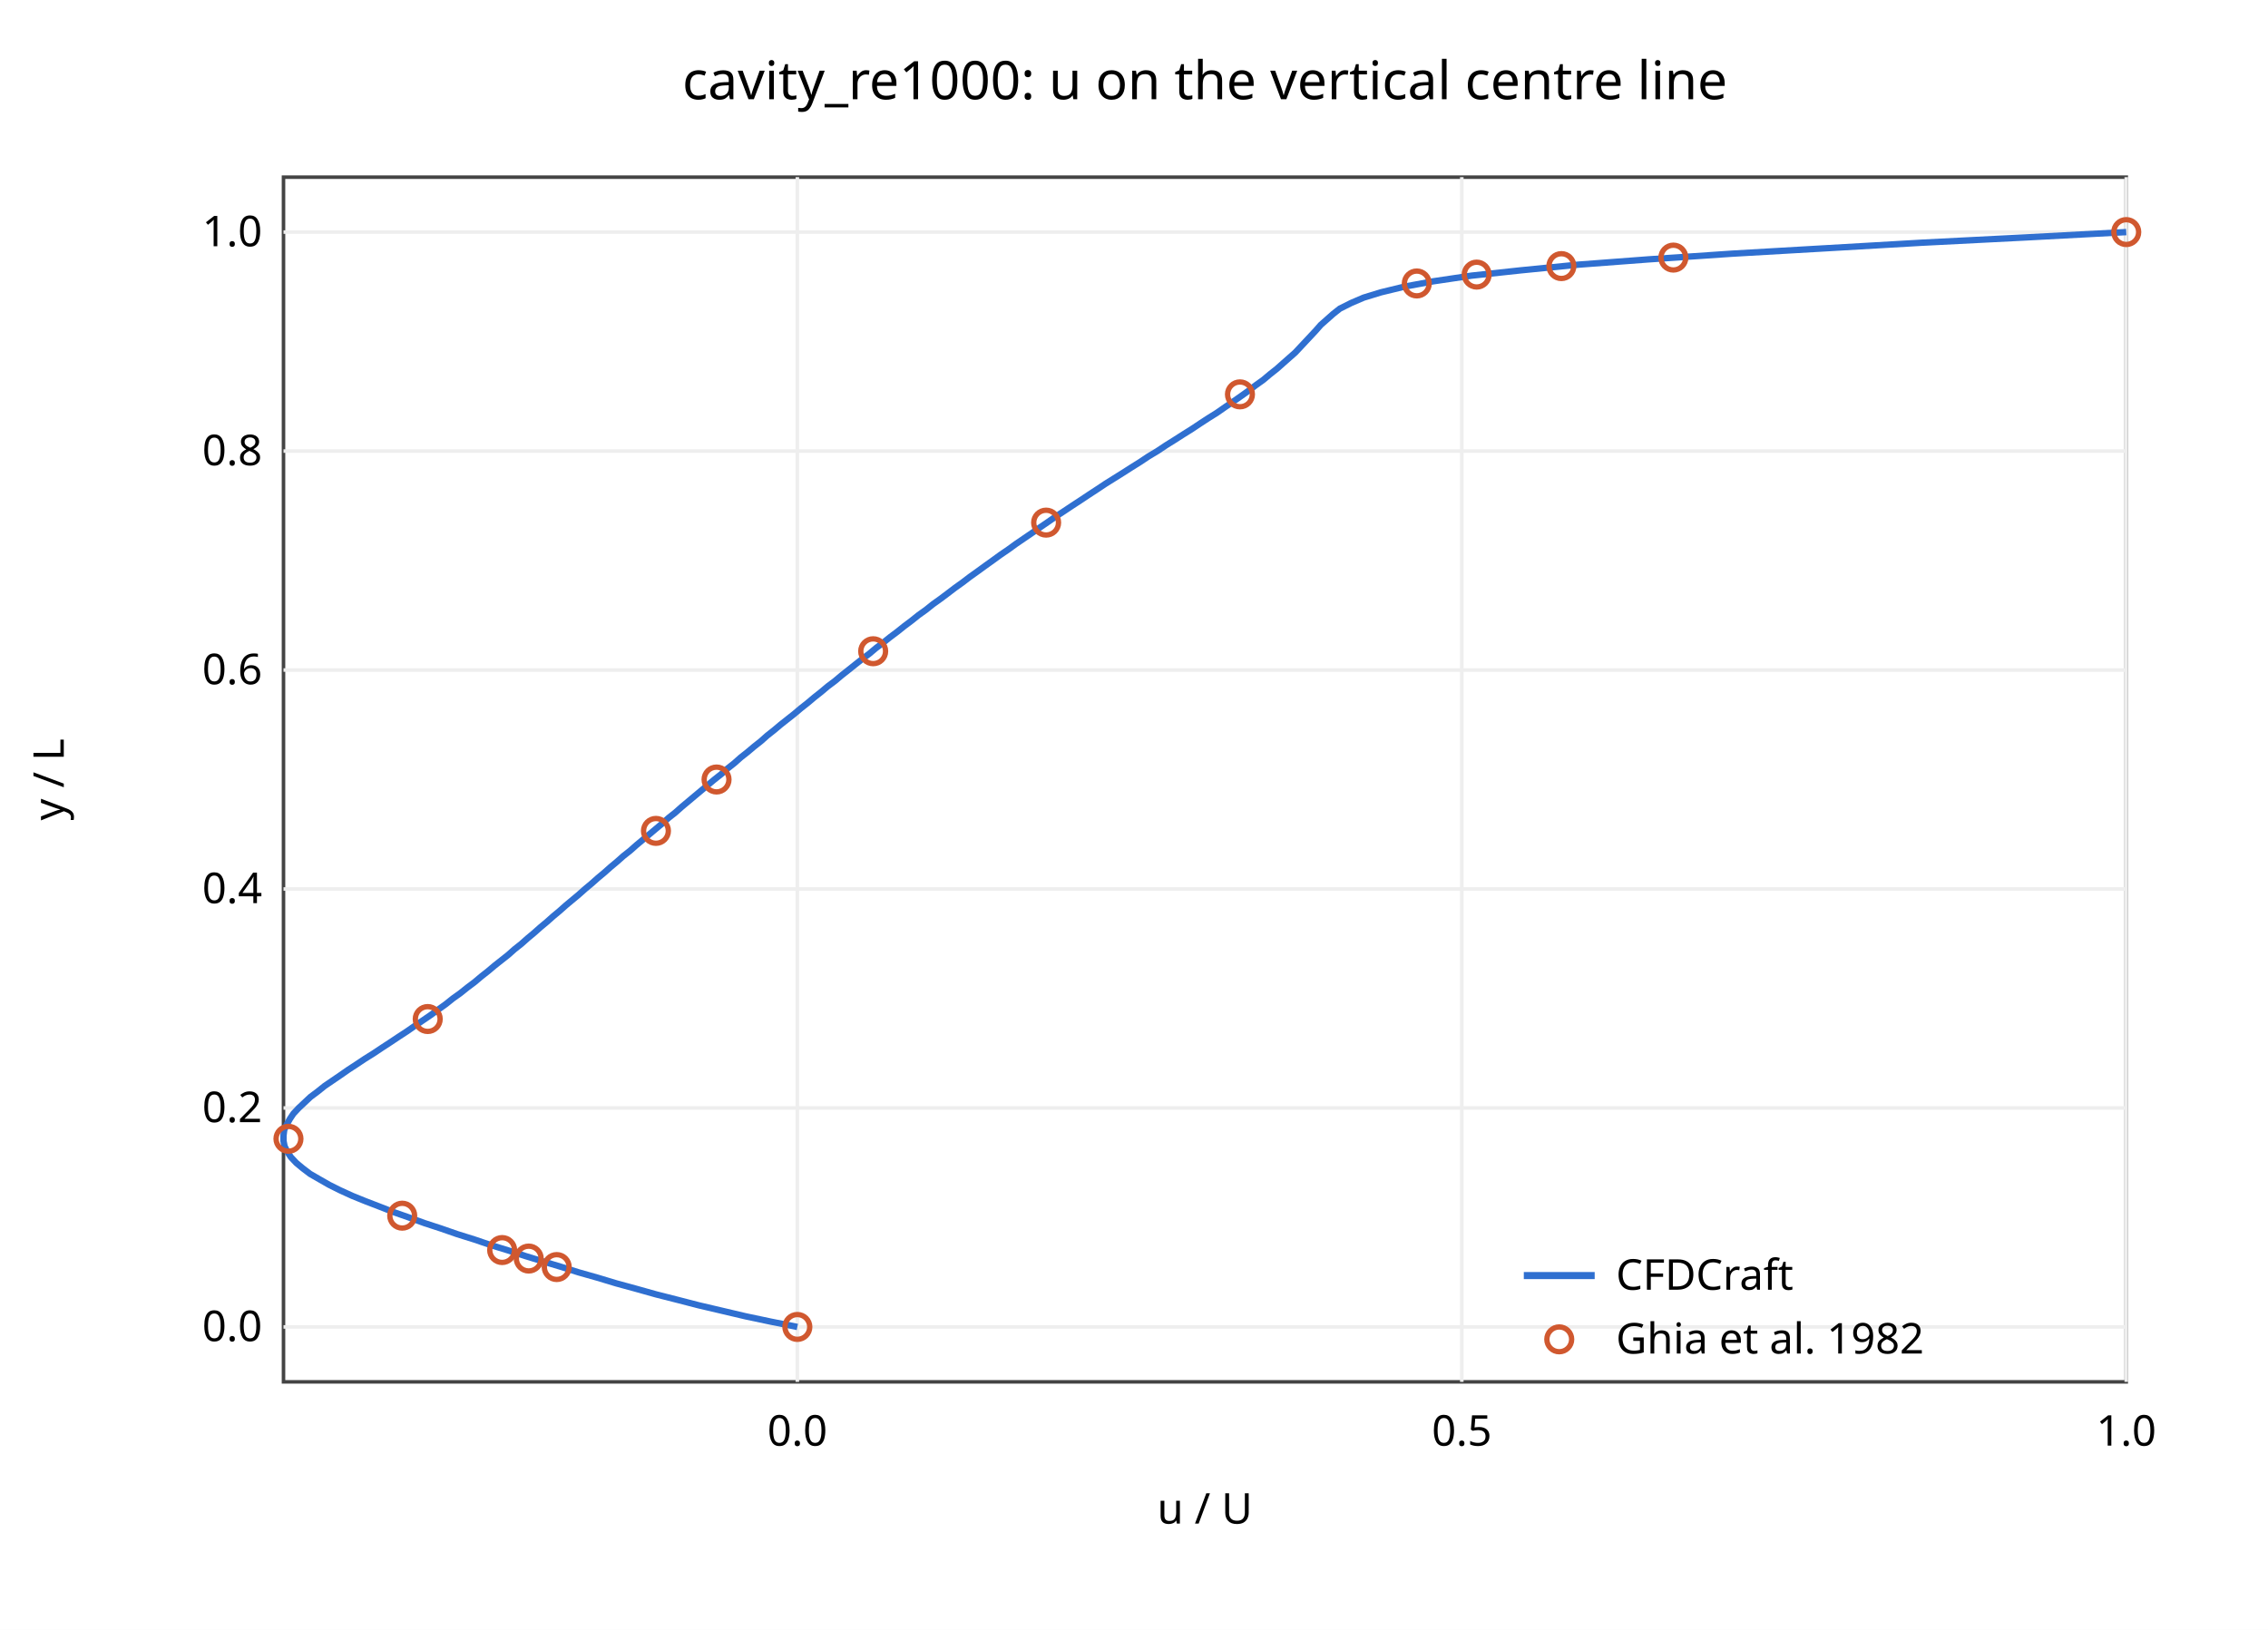
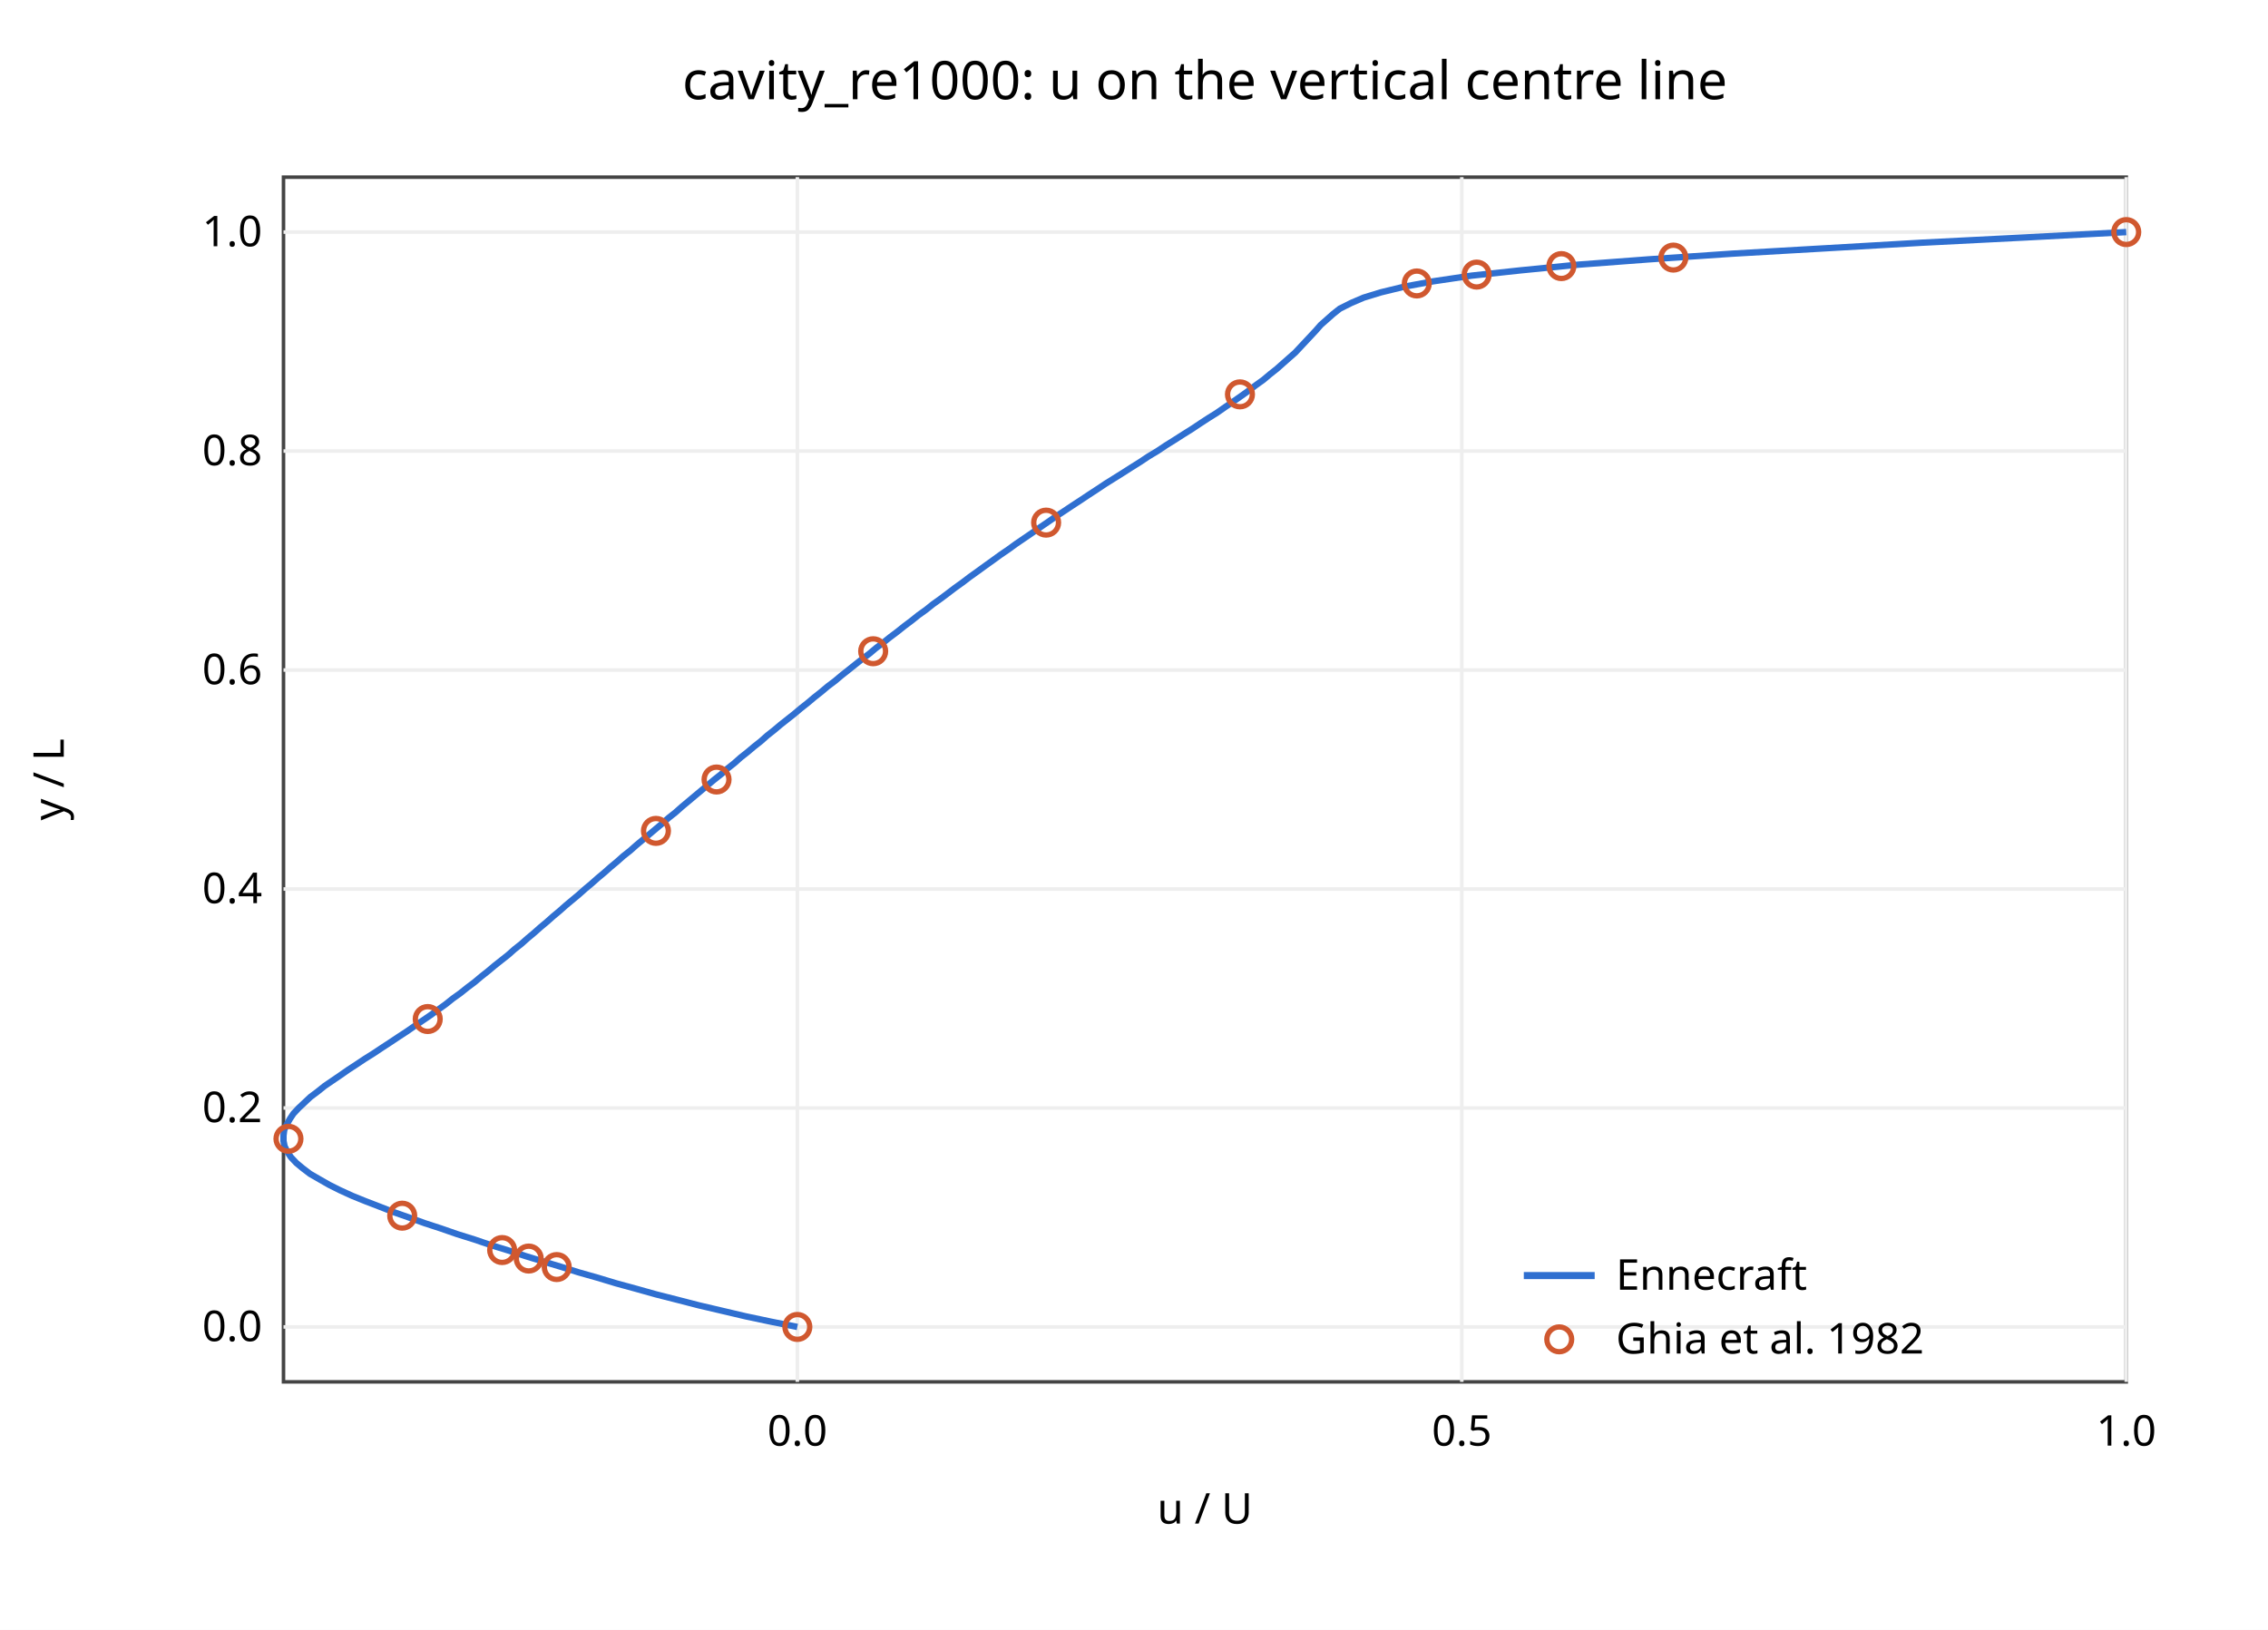
<svg xmlns="http://www.w3.org/2000/svg" width="640" height="460" viewBox="0 0 640 460" font-family="sans-serif" font-size="12">
  <rect width="640" height="460" fill="#fff" />
  <text x="340" y="28" text-anchor="middle" font-size="15">cavity_re1000: u on the vertical centre line</text>
  <rect x="80" y="50" width="520" height="340" fill="none" stroke="#444" />
  <text x="340" y="430" text-anchor="middle">u / U</text>
  <text x="18" y="220" text-anchor="middle" transform="rotate(-90 18 220)">y / L</text>
  <line x1="225.0" x2="225.0" y1="50" y2="390" stroke="#eee" />
  <text x="225.0" y="408" text-anchor="middle">0.0</text>
  <line x1="412.5" x2="412.5" y1="50" y2="390" stroke="#eee" />
  <text x="412.5" y="408" text-anchor="middle">0.5</text>
  <line x1="600.0" x2="600.0" y1="50" y2="390" stroke="#eee" />
  <text x="600.0" y="408" text-anchor="middle">1.0</text>
  <line x1="80" x2="600" y1="374.5" y2="374.5" stroke="#eee" />
  <text x="74" y="378.5" text-anchor="end">0.0</text>
  <line x1="80" x2="600" y1="312.7" y2="312.7" stroke="#eee" />
  <text x="74" y="316.7" text-anchor="end">0.2</text>
  <line x1="80" x2="600" y1="250.9" y2="250.9" stroke="#eee" />
  <text x="74" y="254.9" text-anchor="end">0.4</text>
  <line x1="80" x2="600" y1="189.1" y2="189.1" stroke="#eee" />
  <text x="74" y="193.1" text-anchor="end">0.6</text>
  <line x1="80" x2="600" y1="127.3" y2="127.3" stroke="#eee" />
  <text x="74" y="131.3" text-anchor="end">0.8</text>
  <line x1="80" x2="600" y1="65.5" y2="65.5" stroke="#eee" />
  <text x="74" y="69.5" text-anchor="end">1.0</text>
  <polyline points="225.0,374.5 217.5,373.0 210.4,371.5 203.6,369.9 197.2,368.4 191.0,366.8 185.1,365.3 179.4,363.7 173.9,362.2 168.6,360.6 163.3,359.1 158.2,357.5 153.2,356.0 148.3,354.5 143.4,352.9 138.5,351.4 133.8,349.8 129.0,348.3 124.4,346.7 119.8,345.2 115.4,343.6 111.1,342.1 107.0,340.5 103.1,339.0 99.4,337.5 95.9,335.9 92.9,334.4 90.1,332.8 87.5,331.3 85.4,329.7 83.6,328.2 82.1,326.6 81.1,325.1 80.3,323.5 80.0,322.0 80.0,320.5 80.2,318.9 80.9,317.4 81.8,315.8 82.8,314.3 84.3,312.7 85.9,311.2 87.6,309.6 89.6,308.1 91.6,306.5 93.8,305.0 96.0,303.5 98.3,301.9 100.6,300.4 103.0,298.8 105.4,297.3 107.8,295.7 110.1,294.2 112.5,292.6 114.8,291.1 117.1,289.5 119.3,288.0 121.5,286.5 123.7,284.9 125.8,283.4 127.8,281.8 129.9,280.3 131.9,278.7 133.9,277.2 135.8,275.6 137.7,274.1 139.6,272.5 141.5,271.0 143.4,269.5 145.2,267.9 147.1,266.4 148.9,264.8 150.7,263.3 152.5,261.7 154.3,260.2 156.1,258.6 157.9,257.1 159.7,255.5 161.5,254.0 163.3,252.5 165.1,250.9 166.9,249.4 168.7,247.8 170.5,246.3 172.3,244.7 174.1,243.2 175.9,241.6 177.8,240.1 179.6,238.5 181.4,237.0 183.2,235.5 185.1,233.9 186.9,232.4 188.7,230.8 190.6,229.3 192.4,227.7 194.2,226.2 196.1,224.6 197.9,223.1 199.8,221.5 201.6,220.0 203.5,218.5 205.3,216.9 207.2,215.4 209.0,213.8 210.9,212.3 212.8,210.7 214.7,209.2 216.5,207.6 218.4,206.1 220.3,204.5 222.2,203.0 224.1,201.5 226.0,199.9 227.9,198.4 229.8,196.8 231.7,195.3 233.6,193.7 235.6,192.2 237.5,190.6 239.4,189.1 241.4,187.5 243.3,186.0 245.3,184.5 247.2,182.9 249.2,181.4 251.2,179.8 253.2,178.3 255.2,176.7 257.2,175.2 259.2,173.6 261.3,172.1 263.3,170.5 265.4,169.0 267.4,167.5 269.5,165.9 271.6,164.4 273.7,162.8 275.8,161.3 278.0,159.7 280.1,158.2 282.3,156.6 284.5,155.1 286.7,153.5 288.9,152.0 291.1,150.5 293.4,148.9 295.6,147.4 297.9,145.8 300.2,144.3 302.6,142.7 304.9,141.2 307.3,139.6 309.6,138.1 312.0,136.5 314.4,135.0 316.8,133.5 319.3,131.9 321.7,130.4 324.1,128.8 326.6,127.3 329.0,125.7 331.4,124.2 333.9,122.6 336.3,121.1 338.7,119.5 341.0,118.0 343.4,116.5 345.7,114.9 347.9,113.4 350.2,111.8 352.3,110.3 354.4,108.7 356.5,107.2 358.4,105.6 360.3,104.1 362.1,102.5 363.8,101.0 365.5,99.5 367.0,97.9 368.4,96.4 369.9,94.8 371.3,93.3 372.7,91.7 374.4,90.2 376.2,88.6 378.1,87.1 381.3,85.5 384.8,84.0 389.7,82.5 396.3,80.9 404.4,79.4 415.2,77.8 429.1,76.3 445.3,74.7 465.2,73.2 488.7,71.6 514.7,70.1 542.3,68.5 571.8,67.0 600.0,65.5" fill="none" stroke="#2f6fd0" stroke-width="1.8" />
  <line x1="430" x2="450" y1="360" y2="360" stroke="#2f6fd0" stroke-width="2" />
-   <text x="456" y="364">CFDCraft</text>
+   <text x="456" y="364">Ennecraft</text>
  <circle cx="600.0" cy="65.5" r="3.5" fill="none" stroke="#d0582f" stroke-width="1.5" />
  <circle cx="472.2" cy="72.7" r="3.5" fill="none" stroke="#d0582f" stroke-width="1.5" />
  <circle cx="440.6" cy="75.1" r="3.5" fill="none" stroke="#d0582f" stroke-width="1.5" />
  <circle cx="416.7" cy="77.5" r="3.5" fill="none" stroke="#d0582f" stroke-width="1.5" />
  <circle cx="399.8" cy="80.0" r="3.5" fill="none" stroke="#d0582f" stroke-width="1.5" />
  <circle cx="349.9" cy="111.3" r="3.5" fill="none" stroke="#d0582f" stroke-width="1.5" />
  <circle cx="295.2" cy="147.5" r="3.5" fill="none" stroke="#d0582f" stroke-width="1.5" />
  <circle cx="246.4" cy="183.8" r="3.5" fill="none" stroke="#d0582f" stroke-width="1.5" />
  <circle cx="202.2" cy="220.0" r="3.5" fill="none" stroke="#d0582f" stroke-width="1.5" />
  <circle cx="185.1" cy="234.5" r="3.5" fill="none" stroke="#d0582f" stroke-width="1.5" />
  <circle cx="120.7" cy="287.6" r="3.5" fill="none" stroke="#d0582f" stroke-width="1.5" />
  <circle cx="81.4" cy="321.4" r="3.5" fill="none" stroke="#d0582f" stroke-width="1.5" />
  <circle cx="113.5" cy="343.1" r="3.5" fill="none" stroke="#d0582f" stroke-width="1.5" />
  <circle cx="141.7" cy="352.8" r="3.5" fill="none" stroke="#d0582f" stroke-width="1.5" />
  <circle cx="149.2" cy="355.2" r="3.5" fill="none" stroke="#d0582f" stroke-width="1.5" />
  <circle cx="157.1" cy="357.6" r="3.5" fill="none" stroke="#d0582f" stroke-width="1.5" />
  <circle cx="225.0" cy="374.5" r="3.5" fill="none" stroke="#d0582f" stroke-width="1.5" />
  <circle cx="440" cy="378" r="3.5" fill="none" stroke="#d0582f" stroke-width="1.5" />
  <text x="456" y="382">Ghia et al. 1982</text>
</svg>
